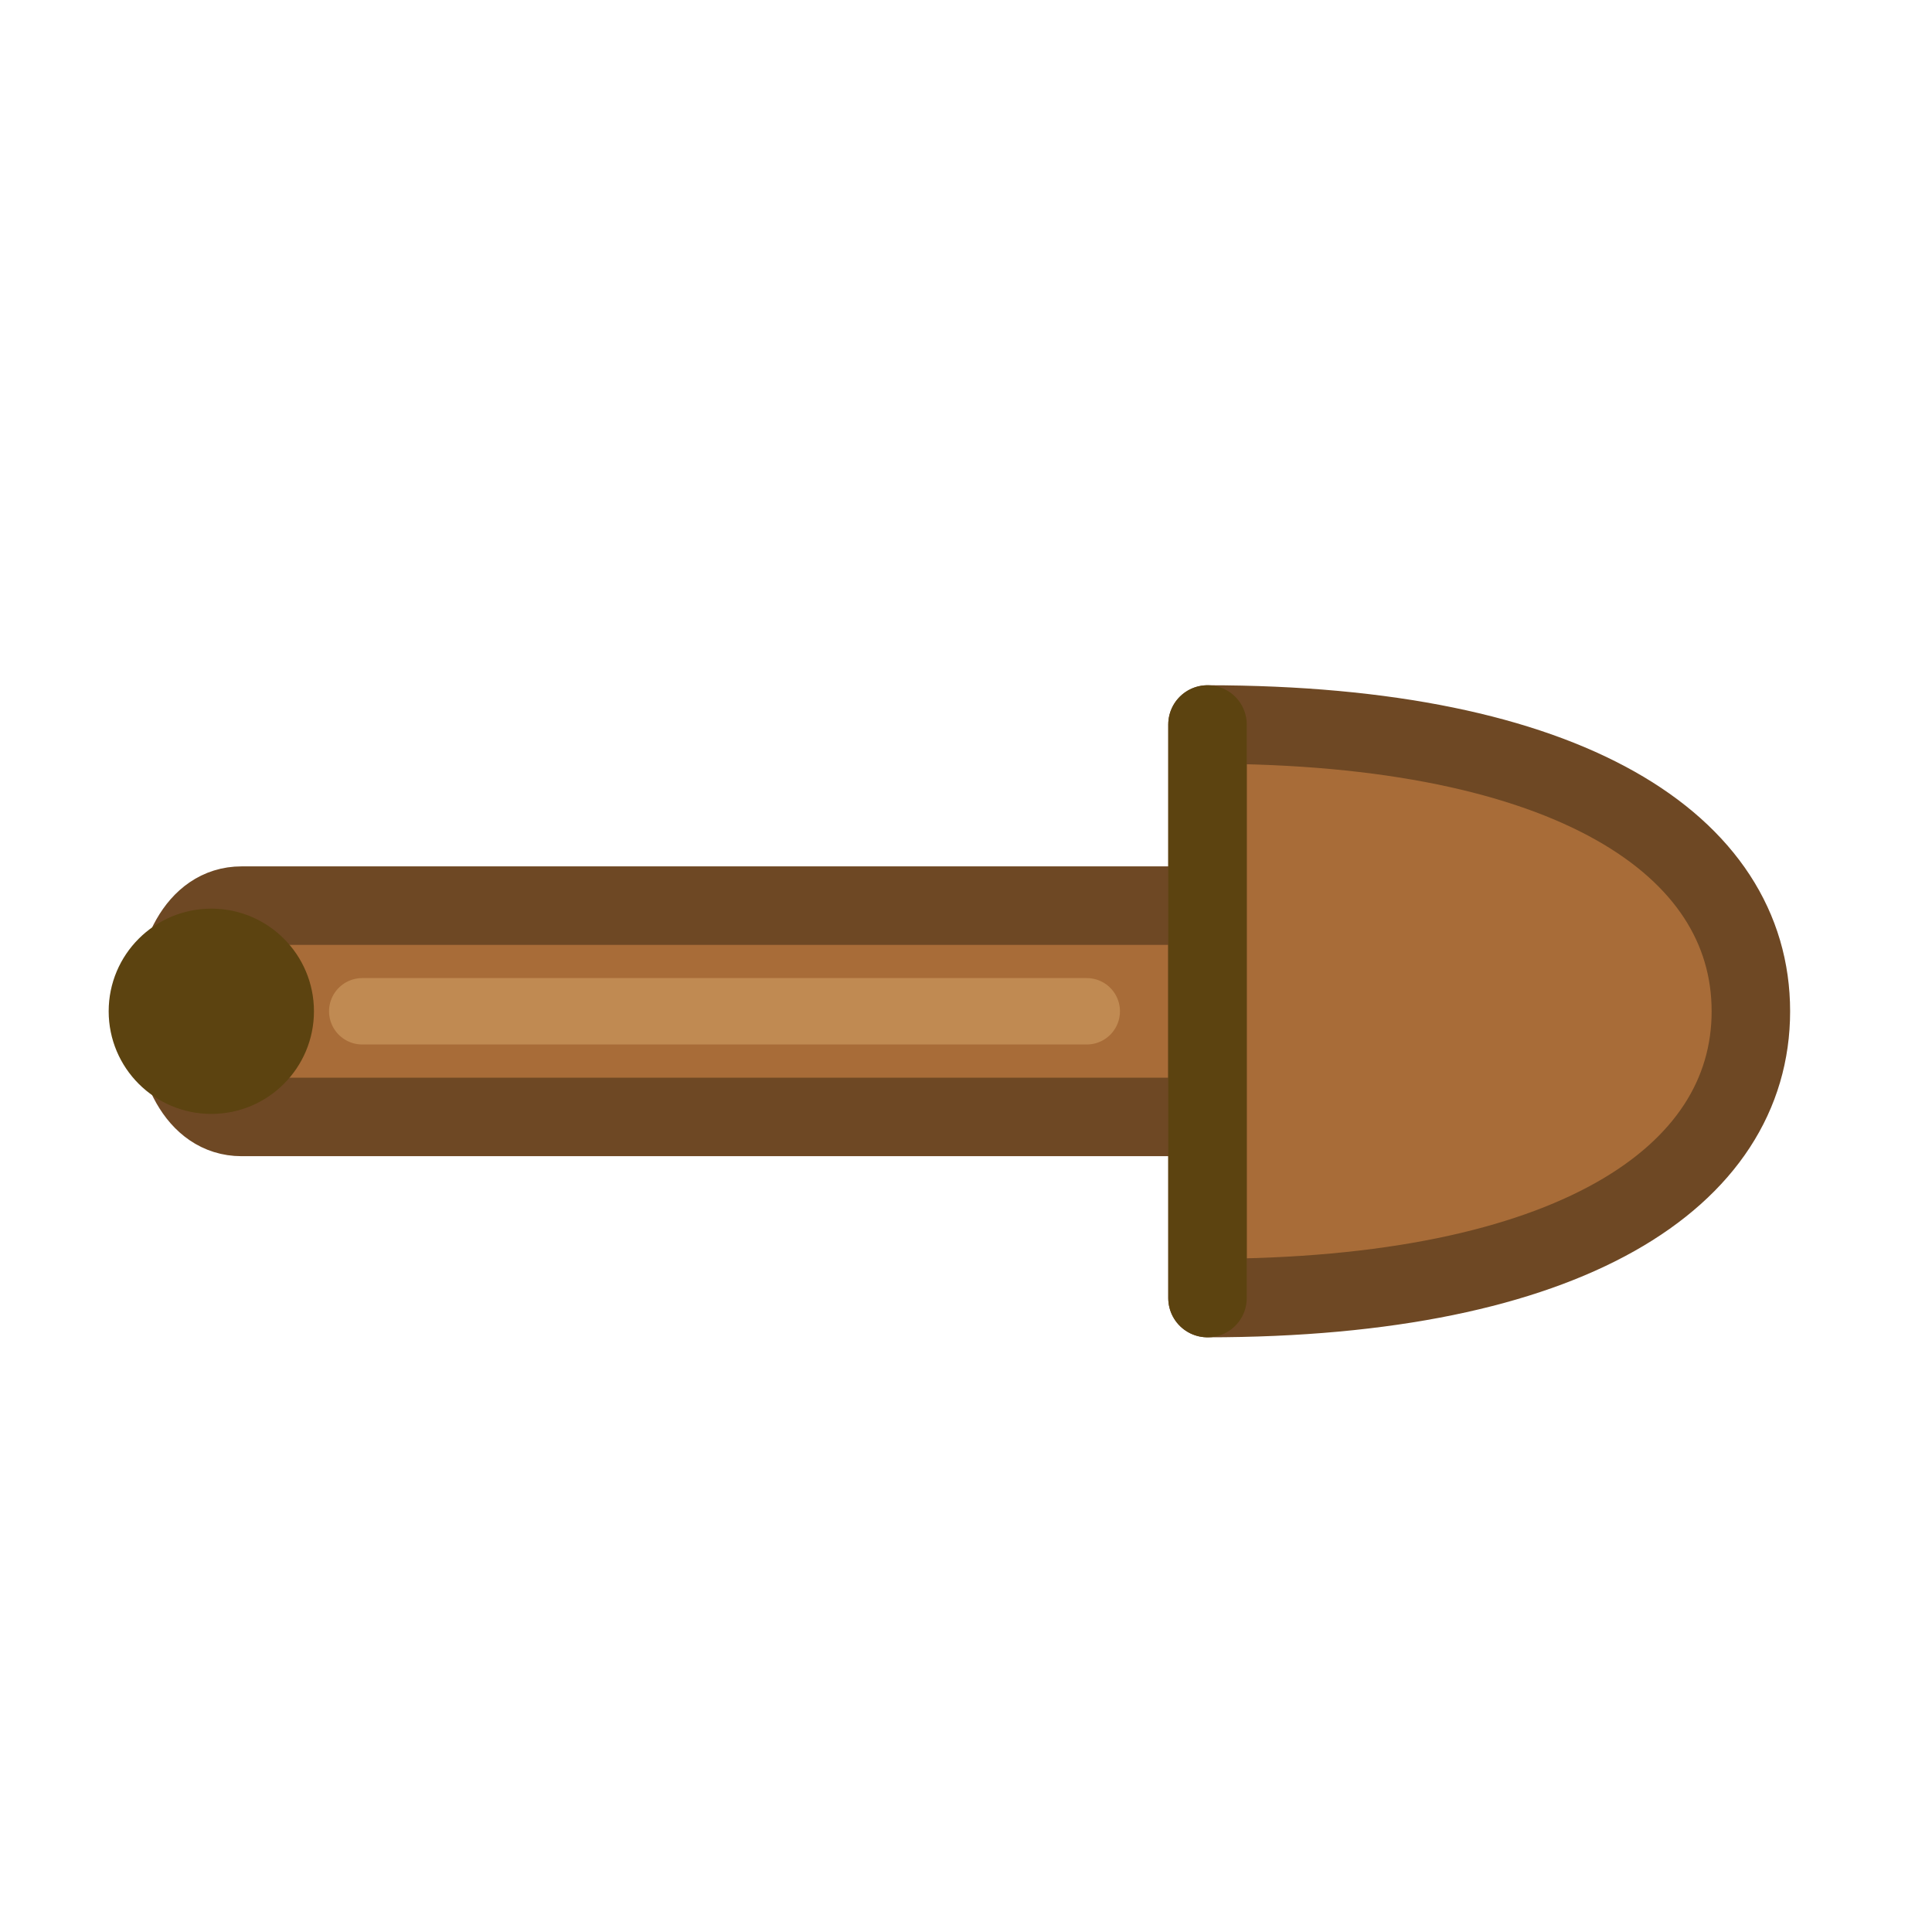
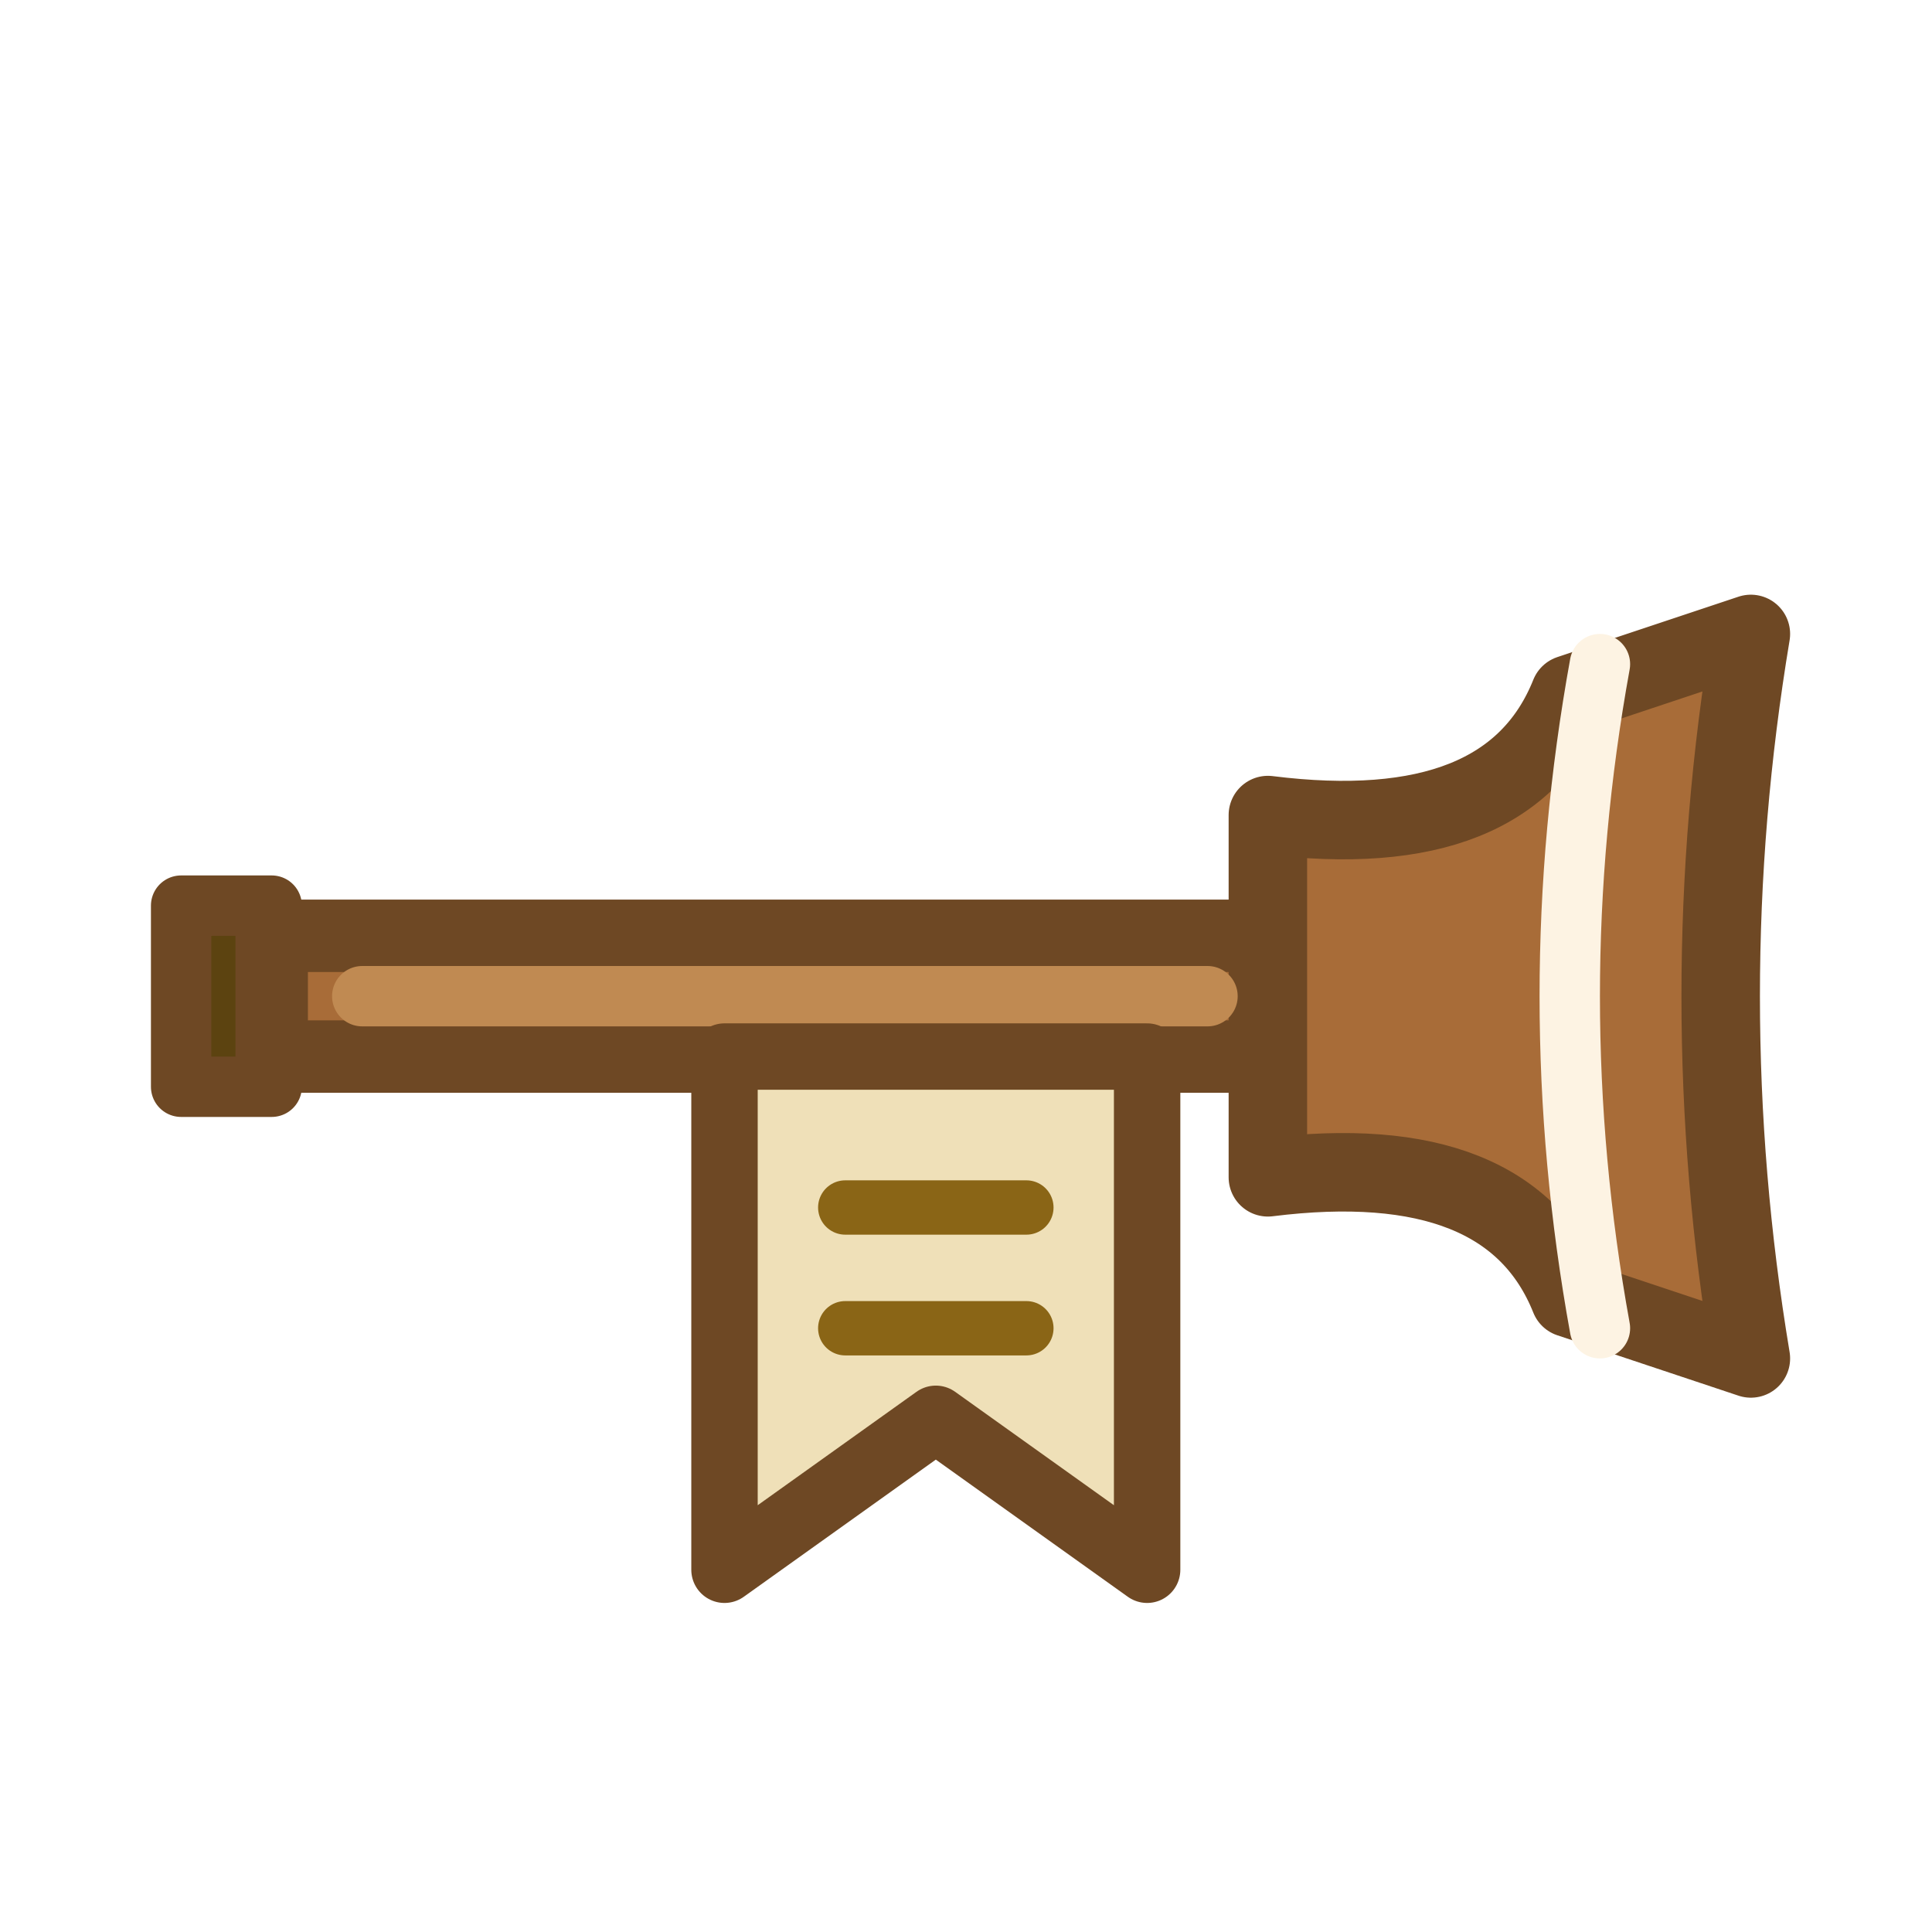
<svg xmlns="http://www.w3.org/2000/svg" viewBox="0 0 64 64" role="img" aria-label="Trąbka herolda — Michał Archanioł grający na trąbce, Łuk Cezara">
-   <path d="M8 30 L40 30 L40 37 L8 37 C 5 37 5 30 8 30 Z" fill="#a86c38" stroke="#6e4824" stroke-width="2.6" stroke-linejoin="round" />
-   <path d="M40 24 C 52 24 58 28 58 33.5 C 58 39 52 43 40 43 Z" fill="#a86c38" stroke="#6e4824" stroke-width="2.6" stroke-linejoin="round" />
-   <path d="M40 24 L40 43" fill="none" stroke="#5c4310" stroke-width="2.6" stroke-linecap="round" />
-   <circle cx="7" cy="33.5" r="3.4" fill="#5c4310" />
-   <path d="M12 33.5 L36 33.5" fill="none" stroke="#c08a52" stroke-width="2.2" stroke-linecap="round" />
+   <path d="M6 30 L9 30 L9 36 L6 36 Z" fill="#5c4310" stroke="#6e4824" stroke-width="2" stroke-linejoin="round" />
+   <path d="M9 31 L42 31 L42 35 L9 35 Z" fill="#a86c38" stroke="#6e4824" stroke-width="2.4" stroke-linejoin="round" />
+   <path d="M42 27 Q50 28 52 23 L58 21 Q56 33 58 45 L52 43 Q50 38 42 39 Z" fill="#a86c38" stroke="#6e4824" stroke-width="2.6" stroke-linejoin="round" />
+   <path d="M53 22 Q51 33 53 44" fill="none" stroke="#fdf3e3" stroke-width="2" stroke-linecap="round" />
+   <path d="M12 33 L40 33" fill="none" stroke="#c08a52" stroke-width="2" stroke-linecap="round" />
+   <path d="M24 35 L24 52 L31 47 L38 52 L38 35 Z" fill="#efe0b8" stroke="#6e4824" stroke-width="2.2" stroke-linejoin="round" />
+   <path d="M28 40 L34 40 M28 44 L34 44" stroke="#8a6516" stroke-width="1.8" stroke-linecap="round" />
</svg>
